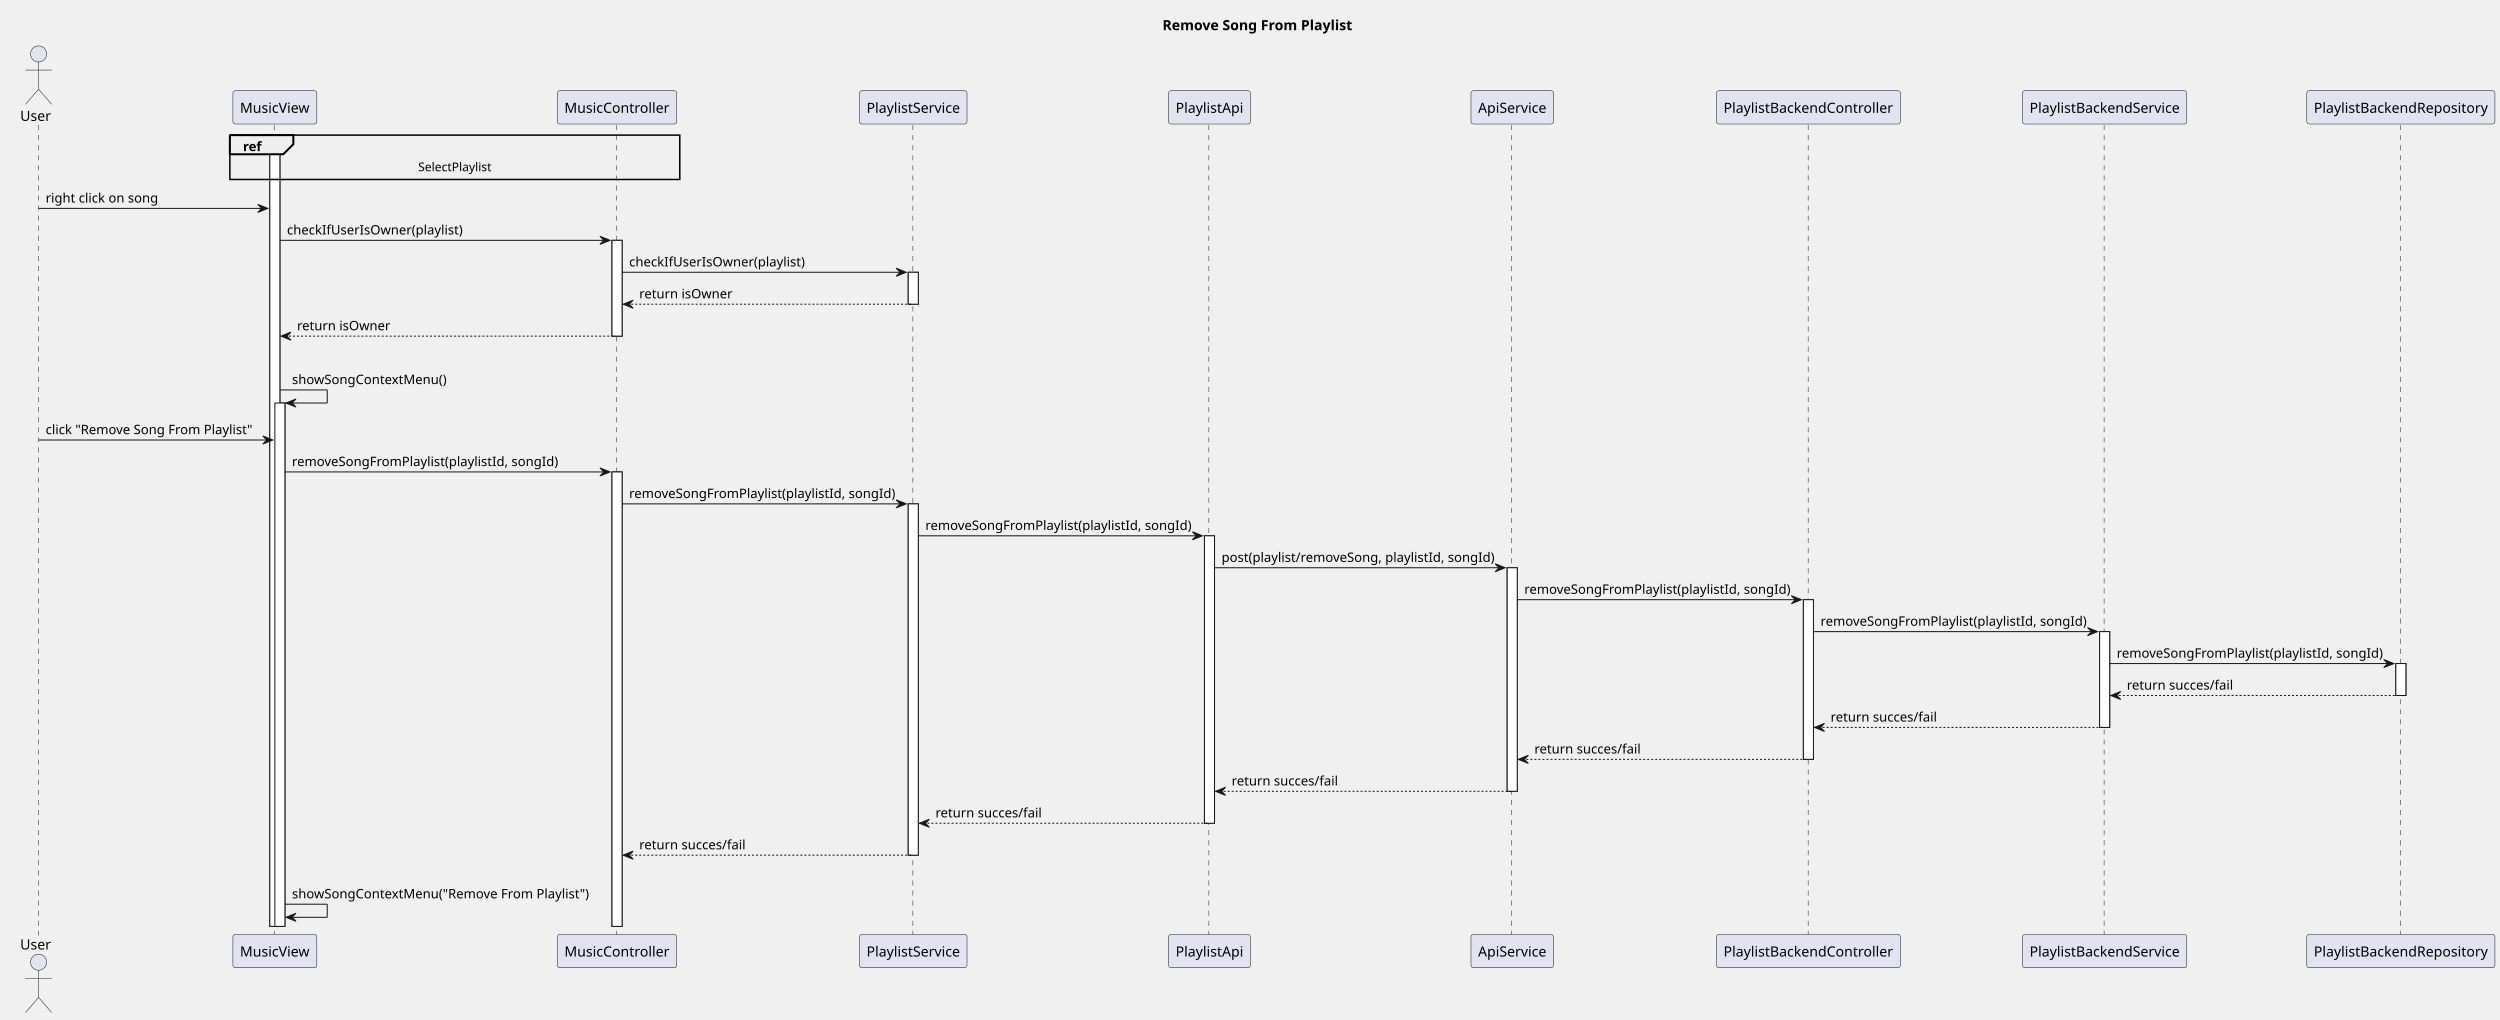
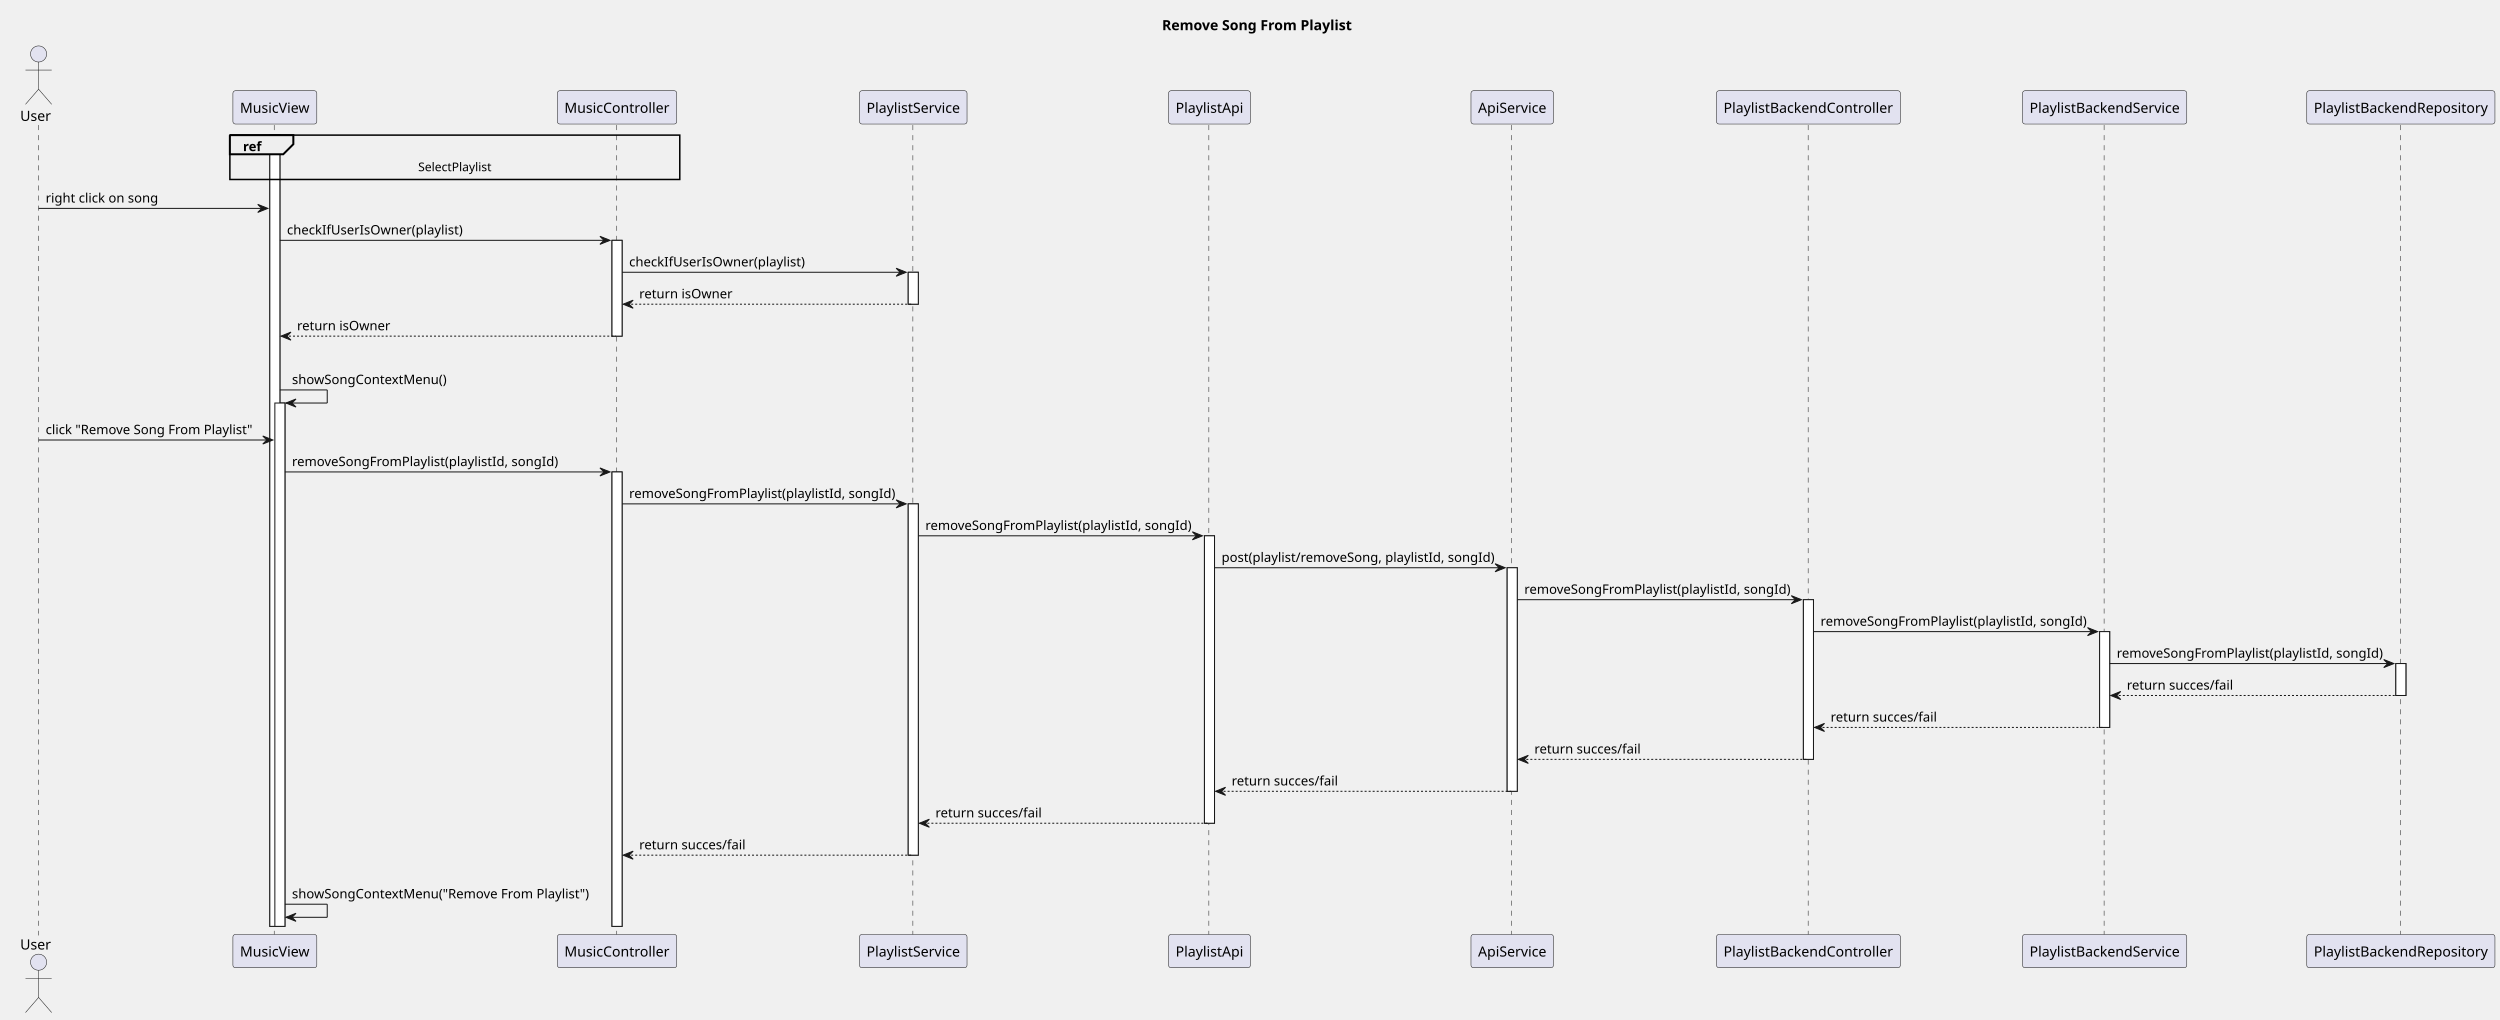
<svg xmlns="http://www.w3.org/2000/svg" contentStyleType="text/css" data-diagram-type="SEQUENCE" height="1012px" preserveAspectRatio="none" style="width:2482px;height:1012px;background:#FFFFFF;" version="1.1" viewBox="0 0 2482 1012" width="2482px" zoomAndPan="magnify">
  <defs />
  <g>
-     <text fill="#000000" font-family="sans-serif" font-size="14" font-weight="bold" lengthAdjust="spacing" textLength="187.802" x="1154.091" y="29.966">Remove Song From Playlist</text>
+     <text fill="#000000" font-family="sans-serif" font-size="14" font-weight="bold" lengthAdjust="spacing" textLength="188.677" x="1153.653" y="29.966">Remove Song From Playlist</text>
    <g>
      <rect fill="#FFFFFF" height="785.564" style="stroke:#181818;stroke-width:1;" width="10" x="267.878" y="134.136" />
    </g>
    <g>
      <rect fill="#FFFFFF" height="519.572" style="stroke:#181818;stroke-width:1;" width="10" x="272.878" y="400.128" />
    </g>
    <g>
      <rect fill="#FFFFFF" height="95.118" style="stroke:#181818;stroke-width:1;" width="10" x="607.602" y="238.598" />
    </g>
    <g>
      <rect fill="#FFFFFF" height="451.16" style="stroke:#181818;stroke-width:1;" width="10" x="607.602" y="468.54" />
    </g>
    <g>
      <rect fill="#FFFFFF" height="31.706" style="stroke:#181818;stroke-width:1;" width="10" x="901.686" y="270.304" />
    </g>
    <g>
      <rect fill="#FFFFFF" height="348.766" style="stroke:#181818;stroke-width:1;" width="10" x="901.686" y="500.246" />
    </g>
    <g>
      <rect fill="#FFFFFF" height="285.354" style="stroke:#181818;stroke-width:1;" width="10" x="1195.769" y="531.952" />
    </g>
    <g>
      <rect fill="#FFFFFF" height="221.942" style="stroke:#181818;stroke-width:1;" width="10" x="1496.326" y="563.658" />
    </g>
    <g>
      <rect fill="#FFFFFF" height="158.53" style="stroke:#181818;stroke-width:1;" width="10" x="1790.409" y="595.364" />
    </g>
    <g>
      <rect fill="#FFFFFF" height="95.118" style="stroke:#181818;stroke-width:1;" width="10" x="2084.493" y="627.07" />
    </g>
    <g>
      <rect fill="#FFFFFF" height="31.706" style="stroke:#181818;stroke-width:1;" width="10" x="2378.576" y="658.776" />
    </g>
    <g class="participant-lifeline" data-entity-uid="part1" data-qualified-name="User" id="part1-lifeline">
      <g>
        <rect fill="#000000" fill-opacity="0" height="804.564" width="8" x="34.309" y="124.136" />
        <line style="stroke:#181818;stroke-width:0.5;stroke-dasharray:5,5;" x1="38" x2="38" y1="124.136" y2="928.7" />
      </g>
    </g>
    <g class="participant-lifeline" data-entity-uid="part2" data-qualified-name="MusicView" id="part2-lifeline">
      <g>
        <rect fill="#000000" fill-opacity="0" height="804.564" width="8" x="268.878" y="124.136" />
        <line style="stroke:#181818;stroke-width:0.5;stroke-dasharray:5,5;" x1="272.228" x2="272.228" y1="124.136" y2="928.7" />
      </g>
    </g>
    <g class="participant-lifeline" data-entity-uid="part3" data-qualified-name="MusicController" id="part3-lifeline">
      <g>
        <rect fill="#000000" fill-opacity="0" height="804.564" width="8" x="608.602" y="124.136" />
        <line style="stroke:#181818;stroke-width:0.5;stroke-dasharray:5,5;" x1="612.32" x2="612.32" y1="124.136" y2="928.7" />
      </g>
    </g>
    <g class="participant-lifeline" data-entity-uid="part4" data-qualified-name="PlaylistService" id="part4-lifeline">
      <g>
        <rect fill="#000000" fill-opacity="0" height="804.564" width="8" x="902.686" y="124.136" />
        <line style="stroke:#181818;stroke-width:0.5;stroke-dasharray:5,5;" x1="906.304" x2="906.304" y1="124.136" y2="928.7" />
      </g>
    </g>
    <g class="participant-lifeline" data-entity-uid="part5" data-qualified-name="PlaylistApi" id="part5-lifeline">
      <g>
        <rect fill="#000000" fill-opacity="0" height="804.564" width="8" x="1196.769" y="124.136" />
        <line style="stroke:#181818;stroke-width:0.5;stroke-dasharray:5,5;" x1="1200.155" x2="1200.155" y1="124.136" y2="928.7" />
      </g>
    </g>
    <g class="participant-lifeline" data-entity-uid="part6" data-qualified-name="ApiService" id="part6-lifeline">
      <g>
        <rect fill="#000000" fill-opacity="0" height="804.564" width="8" x="1497.326" y="124.136" />
        <line style="stroke:#181818;stroke-width:0.5;stroke-dasharray:5,5;" x1="1500.39" x2="1500.39" y1="124.136" y2="928.7" />
      </g>
    </g>
    <g class="participant-lifeline" data-entity-uid="part7" data-qualified-name="PlaylistBackendController" id="part7-lifeline">
      <g>
        <rect fill="#000000" fill-opacity="0" height="804.564" width="8" x="1791.409" y="124.136" />
        <line style="stroke:#181818;stroke-width:0.5;stroke-dasharray:5,5;" x1="1795.137" x2="1795.137" y1="124.136" y2="928.7" />
      </g>
    </g>
    <g class="participant-lifeline" data-entity-uid="part8" data-qualified-name="PlaylistBackendService" id="part8-lifeline">
      <g>
        <rect fill="#000000" fill-opacity="0" height="804.564" width="8" x="2085.493" y="124.136" />
        <line style="stroke:#181818;stroke-width:0.5;stroke-dasharray:5,5;" x1="2088.957" x2="2088.957" y1="124.136" y2="928.7" />
      </g>
    </g>
    <g class="participant-lifeline" data-entity-uid="part9" data-qualified-name="PlaylistBackendRepository" id="part9-lifeline">
      <g>
        <rect fill="#000000" fill-opacity="0" height="804.564" width="8" x="2379.576" y="124.136" />
        <line style="stroke:#181818;stroke-width:0.5;stroke-dasharray:5,5;" x1="2383.168" x2="2383.168" y1="124.136" y2="928.7" />
      </g>
    </g>
    <g class="participant participant-head" data-entity-uid="part1" data-qualified-name="User" id="part1-head">
      <text fill="#000000" font-family="sans-serif" font-size="14" lengthAdjust="spacing" textLength="30.618" x="20" y="120.034">User</text>
      <ellipse cx="38.309" cy="53.568" fill="#E2E2F0" rx="8" ry="8" style="stroke:#181818;stroke-width:0.5;" />
      <path d="M38.309,61.568 L38.309,88.568 M25.309,69.568 L51.309,69.568 M38.309,88.568 L25.309,103.568 M38.309,88.568 L51.309,103.568" fill="none" style="stroke:#181818;stroke-width:0.5;" />
    </g>
    <g class="participant participant-tail" data-entity-uid="part1" data-qualified-name="User" id="part1-tail">
      <text fill="#000000" font-family="sans-serif" font-size="14" lengthAdjust="spacing" textLength="30.618" x="20" y="942.666">User</text>
      <ellipse cx="38.309" cy="955.268" fill="#E2E2F0" rx="8" ry="8" style="stroke:#181818;stroke-width:0.5;" />
      <path d="M38.309,963.268 L38.309,990.268 M25.309,971.268 L51.309,971.268 M38.309,990.268 L25.309,1005.268 M38.309,990.268 L51.309,1005.268" fill="none" style="stroke:#181818;stroke-width:0.5;" />
    </g>
    <g class="participant participant-head" data-entity-uid="part2" data-qualified-name="MusicView" id="part2-head">
      <rect fill="#E2E2F0" height="33.068" rx="2.5" ry="2.5" style="stroke:#181818;stroke-width:0.5;" width="83.3" x="231.228" y="90.068" />
      <text fill="#000000" font-family="sans-serif" font-size="14" lengthAdjust="spacing" textLength="69.3" x="238.228" y="112.034">MusicView</text>
    </g>
    <g class="participant participant-tail" data-entity-uid="part2" data-qualified-name="MusicView" id="part2-tail">
      <rect fill="#E2E2F0" height="33.068" rx="2.5" ry="2.5" style="stroke:#181818;stroke-width:0.5;" width="83.3" x="231.228" y="927.7" />
      <text fill="#000000" font-family="sans-serif" font-size="14" lengthAdjust="spacing" textLength="69.3" x="238.228" y="949.666">MusicView</text>
    </g>
    <g class="participant participant-head" data-entity-uid="part3" data-qualified-name="MusicController" id="part3-head">
      <rect fill="#E2E2F0" height="33.068" rx="2.5" ry="2.5" style="stroke:#181818;stroke-width:0.5;" width="118.566" x="553.32" y="90.068" />
      <text fill="#000000" font-family="sans-serif" font-size="14" lengthAdjust="spacing" textLength="104.566" x="560.32" y="112.034">MusicController</text>
    </g>
    <g class="participant participant-tail" data-entity-uid="part3" data-qualified-name="MusicController" id="part3-tail">
      <rect fill="#E2E2F0" height="33.068" rx="2.5" ry="2.5" style="stroke:#181818;stroke-width:0.5;" width="118.566" x="553.32" y="927.7" />
      <text fill="#000000" font-family="sans-serif" font-size="14" lengthAdjust="spacing" textLength="104.566" x="560.32" y="949.666">MusicController</text>
    </g>
    <g class="participant participant-head" data-entity-uid="part4" data-qualified-name="PlaylistService" id="part4-head">
      <rect fill="#E2E2F0" height="33.068" rx="2.5" ry="2.5" style="stroke:#181818;stroke-width:0.5;" width="106.764" x="853.304" y="90.068" />
      <text fill="#000000" font-family="sans-serif" font-size="14" lengthAdjust="spacing" textLength="92.764" x="860.304" y="112.034">PlaylistService</text>
    </g>
    <g class="participant participant-tail" data-entity-uid="part4" data-qualified-name="PlaylistService" id="part4-tail">
      <rect fill="#E2E2F0" height="33.068" rx="2.5" ry="2.5" style="stroke:#181818;stroke-width:0.5;" width="106.764" x="853.304" y="927.7" />
      <text fill="#000000" font-family="sans-serif" font-size="14" lengthAdjust="spacing" textLength="92.764" x="860.304" y="949.666">PlaylistService</text>
    </g>
    <g class="participant participant-head" data-entity-uid="part5" data-qualified-name="PlaylistApi" id="part5-head">
      <rect fill="#E2E2F0" height="33.068" rx="2.5" ry="2.5" style="stroke:#181818;stroke-width:0.5;" width="81.228" x="1160.155" y="90.068" />
      <text fill="#000000" font-family="sans-serif" font-size="14" lengthAdjust="spacing" textLength="67.228" x="1167.155" y="112.034">PlaylistApi</text>
    </g>
    <g class="participant participant-tail" data-entity-uid="part5" data-qualified-name="PlaylistApi" id="part5-tail">
      <rect fill="#E2E2F0" height="33.068" rx="2.5" ry="2.5" style="stroke:#181818;stroke-width:0.5;" width="81.228" x="1160.155" y="927.7" />
      <text fill="#000000" font-family="sans-serif" font-size="14" lengthAdjust="spacing" textLength="67.228" x="1167.155" y="949.666">PlaylistApi</text>
    </g>
    <g class="participant participant-head" data-entity-uid="part6" data-qualified-name="ApiService" id="part6-head">
      <rect fill="#E2E2F0" height="33.068" rx="2.5" ry="2.5" style="stroke:#181818;stroke-width:0.5;" width="81.872" x="1460.39" y="90.068" />
      <text fill="#000000" font-family="sans-serif" font-size="14" lengthAdjust="spacing" textLength="67.872" x="1467.39" y="112.034">ApiService</text>
    </g>
    <g class="participant participant-tail" data-entity-uid="part6" data-qualified-name="ApiService" id="part6-tail">
      <rect fill="#E2E2F0" height="33.068" rx="2.5" ry="2.5" style="stroke:#181818;stroke-width:0.5;" width="81.872" x="1460.39" y="927.7" />
      <text fill="#000000" font-family="sans-serif" font-size="14" lengthAdjust="spacing" textLength="67.872" x="1467.39" y="949.666">ApiService</text>
    </g>
    <g class="participant participant-head" data-entity-uid="part7" data-qualified-name="PlaylistBackendController" id="part7-head">
      <rect fill="#E2E2F0" height="33.068" rx="2.5" ry="2.5" style="stroke:#181818;stroke-width:0.5;" width="182.545" x="1704.137" y="90.068" />
      <text fill="#000000" font-family="sans-serif" font-size="14" lengthAdjust="spacing" textLength="168.545" x="1711.137" y="112.034">PlaylistBackendController</text>
    </g>
    <g class="participant participant-tail" data-entity-uid="part7" data-qualified-name="PlaylistBackendController" id="part7-tail">
      <rect fill="#E2E2F0" height="33.068" rx="2.5" ry="2.5" style="stroke:#181818;stroke-width:0.5;" width="182.545" x="1704.137" y="927.7" />
      <text fill="#000000" font-family="sans-serif" font-size="14" lengthAdjust="spacing" textLength="168.545" x="1711.137" y="949.666">PlaylistBackendController</text>
    </g>
    <g class="participant participant-head" data-entity-uid="part8" data-qualified-name="PlaylistBackendService" id="part8-head">
      <rect fill="#E2E2F0" height="33.068" rx="2.5" ry="2.5" style="stroke:#181818;stroke-width:0.5;" width="163.071" x="2007.957" y="90.068" />
      <text fill="#000000" font-family="sans-serif" font-size="14" lengthAdjust="spacing" textLength="149.071" x="2014.957" y="112.034">PlaylistBackendService</text>
    </g>
    <g class="participant participant-tail" data-entity-uid="part8" data-qualified-name="PlaylistBackendService" id="part8-tail">
      <rect fill="#E2E2F0" height="33.068" rx="2.5" ry="2.5" style="stroke:#181818;stroke-width:0.5;" width="163.071" x="2007.957" y="927.7" />
      <text fill="#000000" font-family="sans-serif" font-size="14" lengthAdjust="spacing" textLength="149.071" x="2014.957" y="949.666">PlaylistBackendService</text>
    </g>
    <g class="participant participant-head" data-entity-uid="part9" data-qualified-name="PlaylistBackendRepository" id="part9-head">
      <rect fill="#E2E2F0" height="33.068" rx="2.5" ry="2.5" style="stroke:#181818;stroke-width:0.5;" width="186.815" x="2290.168" y="90.068" />
      <text fill="#000000" font-family="sans-serif" font-size="14" lengthAdjust="spacing" textLength="172.815" x="2297.168" y="112.034">PlaylistBackendRepository</text>
    </g>
    <g class="participant participant-tail" data-entity-uid="part9" data-qualified-name="PlaylistBackendRepository" id="part9-tail">
      <rect fill="#E2E2F0" height="33.068" rx="2.5" ry="2.5" style="stroke:#181818;stroke-width:0.5;" width="186.815" x="2290.168" y="927.7" />
      <text fill="#000000" font-family="sans-serif" font-size="14" lengthAdjust="spacing" textLength="172.815" x="2297.168" y="949.666">PlaylistBackendRepository</text>
    </g>
    <g>
      <rect fill="#FFFFFF" height="785.564" style="stroke:#181818;stroke-width:1;" width="10" x="267.878" y="134.136" />
    </g>
    <g>
      <rect fill="#FFFFFF" height="519.572" style="stroke:#181818;stroke-width:1;" width="10" x="272.878" y="400.128" />
    </g>
    <g>
      <rect fill="#FFFFFF" height="95.118" style="stroke:#181818;stroke-width:1;" width="10" x="607.602" y="238.598" />
    </g>
    <g>
      <rect fill="#FFFFFF" height="451.16" style="stroke:#181818;stroke-width:1;" width="10" x="607.602" y="468.54" />
    </g>
    <g>
      <rect fill="#FFFFFF" height="31.706" style="stroke:#181818;stroke-width:1;" width="10" x="901.686" y="270.304" />
    </g>
    <g>
      <rect fill="#FFFFFF" height="348.766" style="stroke:#181818;stroke-width:1;" width="10" x="901.686" y="500.246" />
    </g>
    <g>
      <rect fill="#FFFFFF" height="285.354" style="stroke:#181818;stroke-width:1;" width="10" x="1195.769" y="531.952" />
    </g>
    <g>
      <rect fill="#FFFFFF" height="221.942" style="stroke:#181818;stroke-width:1;" width="10" x="1496.326" y="563.658" />
    </g>
    <g>
      <rect fill="#FFFFFF" height="158.53" style="stroke:#181818;stroke-width:1;" width="10" x="1790.409" y="595.364" />
    </g>
    <g>
      <rect fill="#FFFFFF" height="95.118" style="stroke:#181818;stroke-width:1;" width="10" x="2084.493" y="627.07" />
    </g>
    <g>
      <rect fill="#FFFFFF" height="31.706" style="stroke:#181818;stroke-width:1;" width="10" x="2378.576" y="658.776" />
    </g>
    <rect fill="none" height="44.05" style="stroke:#000000;stroke-width:1.5;" width="446.657" x="228.228" y="134.136" />
    <path d="M228.228,134.136 L291.228,134.136 L291.228,143.136 L281.228,153.136 L228.228,153.136 L228.228,134.136" fill="#EEEEEE" style="stroke:#000000;stroke-width:2;" />
-     <text fill="#000000" font-family="sans-serif" font-size="13" font-weight="bold" lengthAdjust="spacing" textLength="18.392" x="241.228" y="150.033">ref</text>
+     <text fill="#000000" font-family="sans-serif" font-size="13" font-weight="bold" lengthAdjust="spacing" textLength="18.603" x="241.228" y="150.033">ref</text>
    <text fill="#000000" font-family="sans-serif" font-size="12" lengthAdjust="spacing" textLength="72.793" x="415.161" y="169.964">SelectPlaylist</text>
    <g class="message" data-entity-1="part1" data-entity-2="part2" id="msg1">
      <polygon fill="#181818" points="255.878,202.892,265.878,206.892,255.878,210.892,259.878,206.892" style="stroke:#181818;stroke-width:1;" />
      <line style="stroke:#181818;stroke-width:1;" x1="38.309" x2="261.878" y1="206.892" y2="206.892" />
      <text fill="#000000" font-family="sans-serif" font-size="13" lengthAdjust="spacing" textLength="111.735" x="45.309" y="201.083">right click on song</text>
    </g>
    <g class="message" data-entity-1="part2" data-entity-2="part3" id="msg2">
      <polygon fill="#181818" points="595.602,234.598,605.602,238.598,595.602,242.598,599.602,238.598" style="stroke:#181818;stroke-width:1;" />
      <line style="stroke:#181818;stroke-width:1;" x1="277.878" x2="601.602" y1="238.598" y2="238.598" />
      <text fill="#000000" font-family="sans-serif" font-size="13" lengthAdjust="spacing" textLength="174.538" x="284.878" y="232.789">checkIfUserIsOwner(playlist)</text>
    </g>
    <g class="message" data-entity-1="part3" data-entity-2="part4" id="msg3">
      <polygon fill="#181818" points="889.686,266.304,899.686,270.304,889.686,274.304,893.686,270.304" style="stroke:#181818;stroke-width:1;" />
      <line style="stroke:#181818;stroke-width:1;" x1="617.602" x2="895.686" y1="270.304" y2="270.304" />
      <text fill="#000000" font-family="sans-serif" font-size="13" lengthAdjust="spacing" textLength="174.538" x="624.602" y="264.495">checkIfUserIsOwner(playlist)</text>
    </g>
    <g class="message" data-entity-1="part4" data-entity-2="part3" id="msg4">
      <polygon fill="#181818" points="628.602,298.01,618.602,302.01,628.602,306.01,624.602,302.01" style="stroke:#181818;stroke-width:1;" />
      <line style="stroke:#181818;stroke-width:1;stroke-dasharray:2,2;" x1="622.602" x2="905.686" y1="302.01" y2="302.01" />
      <text fill="#000000" font-family="sans-serif" font-size="13" lengthAdjust="spacing" textLength="92.898" x="634.602" y="296.201">return isOwner</text>
    </g>
    <g class="message" data-entity-1="part3" data-entity-2="part2" id="msg5">
      <polygon fill="#181818" points="288.878,329.716,278.878,333.716,288.878,337.716,284.878,333.716" style="stroke:#181818;stroke-width:1;" />
      <line style="stroke:#181818;stroke-width:1;stroke-dasharray:2,2;" x1="282.878" x2="611.602" y1="333.716" y2="333.716" />
      <text fill="#000000" font-family="sans-serif" font-size="13" lengthAdjust="spacing" textLength="92.898" x="294.878" y="327.907">return isOwner</text>
    </g>
    <g class="message" data-entity-1="part2" data-entity-2="part2" id="msg6">
      <line style="stroke:#181818;stroke-width:1;" x1="277.878" x2="324.878" y1="387.128" y2="387.128" />
      <line style="stroke:#181818;stroke-width:1;" x1="324.878" x2="324.878" y1="387.128" y2="400.128" />
      <line style="stroke:#181818;stroke-width:1;" x1="283.878" x2="324.878" y1="400.128" y2="400.128" />
      <polygon fill="#181818" points="293.878,396.128,283.878,400.128,293.878,404.128,289.878,400.128" style="stroke:#181818;stroke-width:1;" />
      <text fill="#000000" font-family="sans-serif" font-size="13" lengthAdjust="spacing" textLength="154.076" x="289.878" y="381.319">showSongContextMenu()</text>
    </g>
    <g class="message" data-entity-1="part1" data-entity-2="part2" id="msg7">
      <polygon fill="#181818" points="260.878,432.834,270.878,436.834,260.878,440.834,264.878,436.834" style="stroke:#181818;stroke-width:1;" />
      <line style="stroke:#181818;stroke-width:1;" x1="38.309" x2="266.878" y1="436.834" y2="436.834" />
      <text fill="#000000" font-family="sans-serif" font-size="13" lengthAdjust="spacing" textLength="205.569" x="45.309" y="431.025">click "Remove Song From Playlist"</text>
    </g>
    <g class="message" data-entity-1="part2" data-entity-2="part3" id="msg8">
      <polygon fill="#181818" points="595.602,464.54,605.602,468.54,595.602,472.54,599.602,468.54" style="stroke:#181818;stroke-width:1;" />
      <line style="stroke:#181818;stroke-width:1;" x1="282.878" x2="601.602" y1="468.54" y2="468.54" />
      <text fill="#000000" font-family="sans-serif" font-size="13" lengthAdjust="spacing" textLength="265.083" x="289.878" y="462.731">removeSongFromPlaylist(playlistId, songId)</text>
    </g>
    <g class="message" data-entity-1="part3" data-entity-2="part4" id="msg9">
      <polygon fill="#181818" points="889.686,496.246,899.686,500.246,889.686,504.246,893.686,500.246" style="stroke:#181818;stroke-width:1;" />
      <line style="stroke:#181818;stroke-width:1;" x1="617.602" x2="895.686" y1="500.246" y2="500.246" />
      <text fill="#000000" font-family="sans-serif" font-size="13" lengthAdjust="spacing" textLength="265.083" x="624.602" y="494.437">removeSongFromPlaylist(playlistId, songId)</text>
    </g>
    <g class="message" data-entity-1="part4" data-entity-2="part5" id="msg10">
      <polygon fill="#181818" points="1183.769,527.952,1193.769,531.952,1183.769,535.952,1187.769,531.952" style="stroke:#181818;stroke-width:1;" />
      <line style="stroke:#181818;stroke-width:1;" x1="911.686" x2="1189.769" y1="531.952" y2="531.952" />
      <text fill="#000000" font-family="sans-serif" font-size="13" lengthAdjust="spacing" textLength="265.083" x="918.686" y="526.143">removeSongFromPlaylist(playlistId, songId)</text>
    </g>
    <g class="message" data-entity-1="part5" data-entity-2="part6" id="msg11">
      <polygon fill="#181818" points="1484.326,559.658,1494.326,563.658,1484.326,567.658,1488.326,563.658" style="stroke:#181818;stroke-width:1;" />
      <line style="stroke:#181818;stroke-width:1;" x1="1205.769" x2="1490.326" y1="563.658" y2="563.658" />
      <text fill="#000000" font-family="sans-serif" font-size="13" lengthAdjust="spacing" textLength="271.557" x="1212.769" y="557.849">post(playlist/removeSong, playlistId, songId)</text>
    </g>
    <g class="message" data-entity-1="part6" data-entity-2="part7" id="msg12">
      <polygon fill="#181818" points="1778.409,591.364,1788.409,595.364,1778.409,599.364,1782.409,595.364" style="stroke:#181818;stroke-width:1;" />
      <line style="stroke:#181818;stroke-width:1;" x1="1506.326" x2="1784.409" y1="595.364" y2="595.364" />
      <text fill="#000000" font-family="sans-serif" font-size="13" lengthAdjust="spacing" textLength="265.083" x="1513.326" y="589.555">removeSongFromPlaylist(playlistId, songId)</text>
    </g>
    <g class="message" data-entity-1="part7" data-entity-2="part8" id="msg13">
      <polygon fill="#181818" points="2072.493,623.07,2082.493,627.07,2072.493,631.07,2076.493,627.07" style="stroke:#181818;stroke-width:1;" />
      <line style="stroke:#181818;stroke-width:1;" x1="1800.409" x2="2078.493" y1="627.07" y2="627.07" />
      <text fill="#000000" font-family="sans-serif" font-size="13" lengthAdjust="spacing" textLength="265.083" x="1807.409" y="621.261">removeSongFromPlaylist(playlistId, songId)</text>
    </g>
    <g class="message" data-entity-1="part8" data-entity-2="part9" id="msg14">
      <polygon fill="#181818" points="2366.576,654.776,2376.576,658.776,2366.576,662.776,2370.576,658.776" style="stroke:#181818;stroke-width:1;" />
      <line style="stroke:#181818;stroke-width:1;" x1="2094.493" x2="2372.576" y1="658.776" y2="658.776" />
      <text fill="#000000" font-family="sans-serif" font-size="13" lengthAdjust="spacing" textLength="265.083" x="2101.493" y="652.967">removeSongFromPlaylist(playlistId, songId)</text>
    </g>
    <g class="message" data-entity-1="part9" data-entity-2="part8" id="msg15">
      <polygon fill="#181818" points="2105.493,686.482,2095.493,690.482,2105.493,694.482,2101.493,690.482" style="stroke:#181818;stroke-width:1;" />
      <line style="stroke:#181818;stroke-width:1;stroke-dasharray:2,2;" x1="2099.493" x2="2382.576" y1="690.482" y2="690.482" />
      <text fill="#000000" font-family="sans-serif" font-size="13" lengthAdjust="spacing" textLength="105.82" x="2111.493" y="684.673">return succes/fail</text>
    </g>
    <g class="message" data-entity-1="part8" data-entity-2="part7" id="msg16">
      <polygon fill="#181818" points="1811.409,718.188,1801.409,722.188,1811.409,726.188,1807.409,722.188" style="stroke:#181818;stroke-width:1;" />
      <line style="stroke:#181818;stroke-width:1;stroke-dasharray:2,2;" x1="1805.409" x2="2088.493" y1="722.188" y2="722.188" />
      <text fill="#000000" font-family="sans-serif" font-size="13" lengthAdjust="spacing" textLength="105.82" x="1817.409" y="716.379">return succes/fail</text>
    </g>
    <g class="message" data-entity-1="part7" data-entity-2="part6" id="msg17">
      <polygon fill="#181818" points="1517.326,749.894,1507.326,753.894,1517.326,757.894,1513.326,753.894" style="stroke:#181818;stroke-width:1;" />
      <line style="stroke:#181818;stroke-width:1;stroke-dasharray:2,2;" x1="1511.326" x2="1794.409" y1="753.894" y2="753.894" />
      <text fill="#000000" font-family="sans-serif" font-size="13" lengthAdjust="spacing" textLength="105.82" x="1523.326" y="748.085">return succes/fail</text>
    </g>
    <g class="message" data-entity-1="part6" data-entity-2="part5" id="msg18">
      <polygon fill="#181818" points="1216.769,781.6,1206.769,785.6,1216.769,789.6,1212.769,785.6" style="stroke:#181818;stroke-width:1;" />
      <line style="stroke:#181818;stroke-width:1;stroke-dasharray:2,2;" x1="1210.769" x2="1500.326" y1="785.6" y2="785.6" />
      <text fill="#000000" font-family="sans-serif" font-size="13" lengthAdjust="spacing" textLength="105.82" x="1222.769" y="779.791">return succes/fail</text>
    </g>
    <g class="message" data-entity-1="part5" data-entity-2="part4" id="msg19">
      <polygon fill="#181818" points="922.686,813.306,912.686,817.306,922.686,821.306,918.686,817.306" style="stroke:#181818;stroke-width:1;" />
      <line style="stroke:#181818;stroke-width:1;stroke-dasharray:2,2;" x1="916.686" x2="1199.769" y1="817.306" y2="817.306" />
      <text fill="#000000" font-family="sans-serif" font-size="13" lengthAdjust="spacing" textLength="105.82" x="928.686" y="811.497">return succes/fail</text>
    </g>
    <g class="message" data-entity-1="part4" data-entity-2="part3" id="msg20">
      <polygon fill="#181818" points="628.602,845.012,618.602,849.012,628.602,853.012,624.602,849.012" style="stroke:#181818;stroke-width:1;" />
      <line style="stroke:#181818;stroke-width:1;stroke-dasharray:2,2;" x1="622.602" x2="905.686" y1="849.012" y2="849.012" />
      <text fill="#000000" font-family="sans-serif" font-size="13" lengthAdjust="spacing" textLength="105.82" x="634.602" y="843.203">return succes/fail</text>
    </g>
    <g class="message" data-entity-1="part2" data-entity-2="part2" id="msg21">
      <line style="stroke:#181818;stroke-width:1;" x1="282.878" x2="324.878" y1="897.7" y2="897.7" />
      <line style="stroke:#181818;stroke-width:1;" x1="324.878" x2="324.878" y1="897.7" y2="910.7" />
      <line style="stroke:#181818;stroke-width:1;" x1="283.878" x2="324.878" y1="910.7" y2="910.7" />
      <polygon fill="#181818" points="293.878,906.7,283.878,910.7,293.878,914.7,289.878,910.7" style="stroke:#181818;stroke-width:1;" />
      <text fill="#000000" font-family="sans-serif" font-size="13" lengthAdjust="spacing" textLength="295.724" x="289.878" y="891.891">showSongContextMenu("Remove From Playlist")</text>
    </g>
  </g>
</svg>
